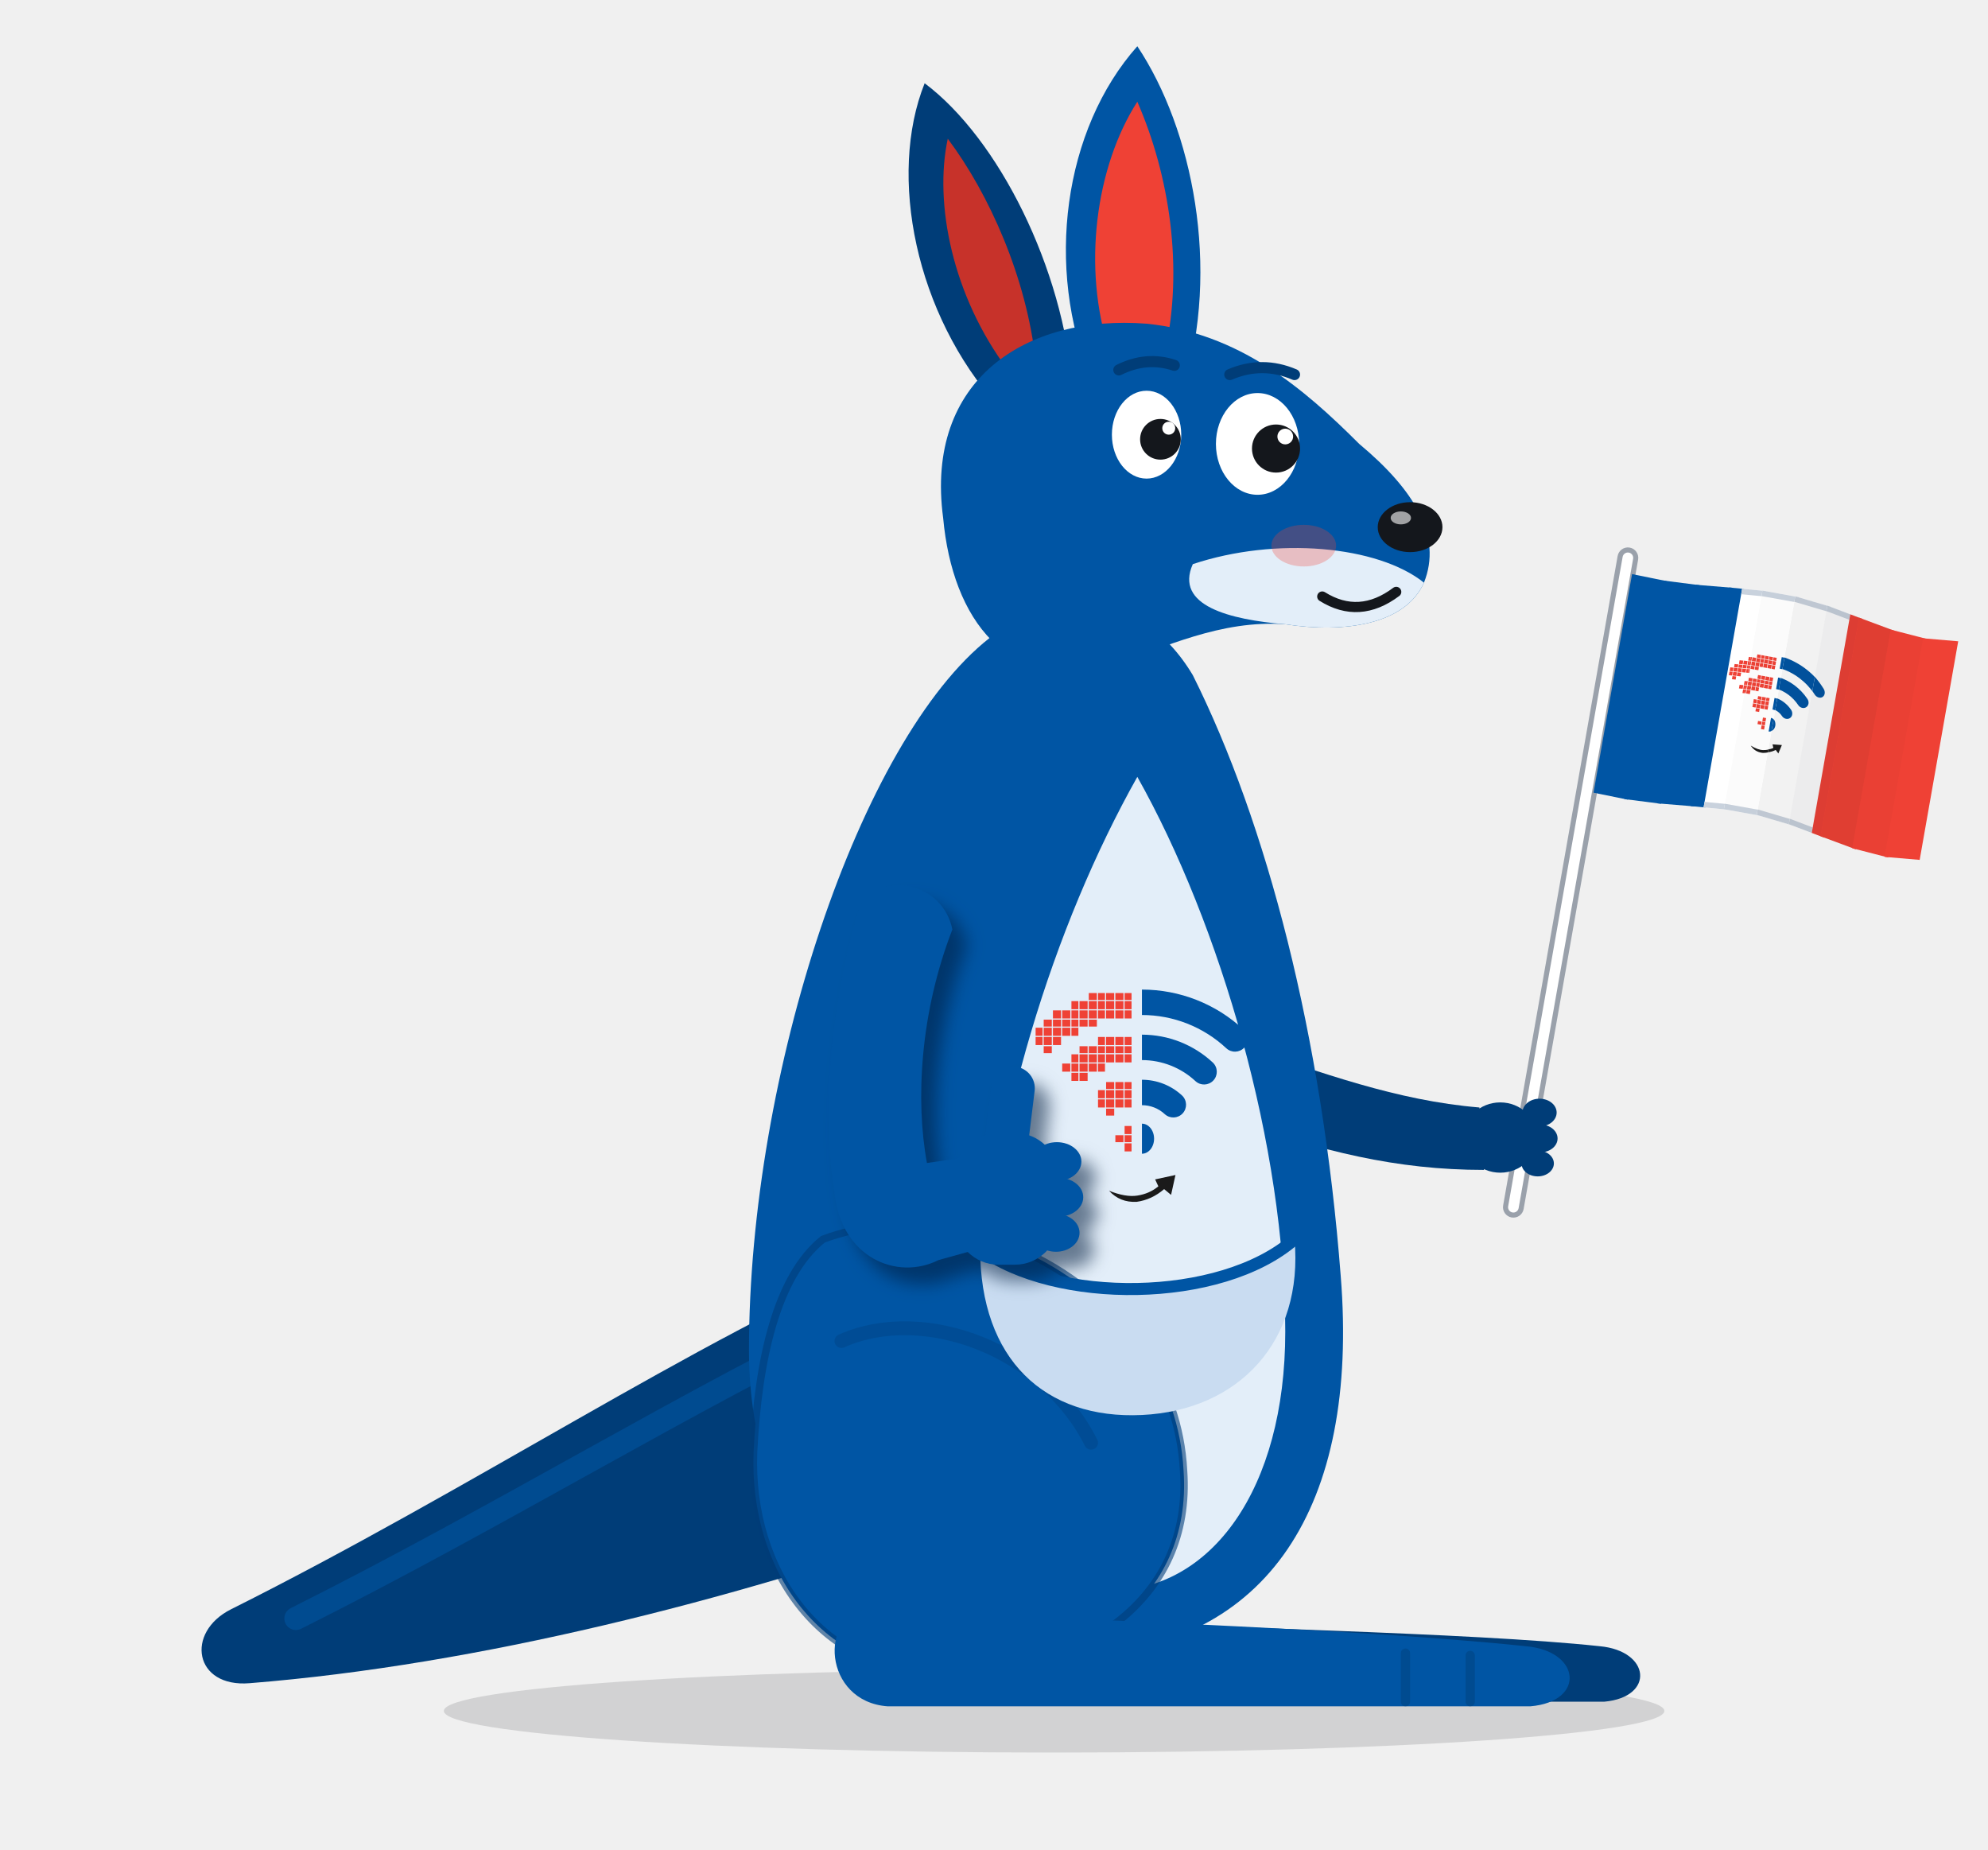
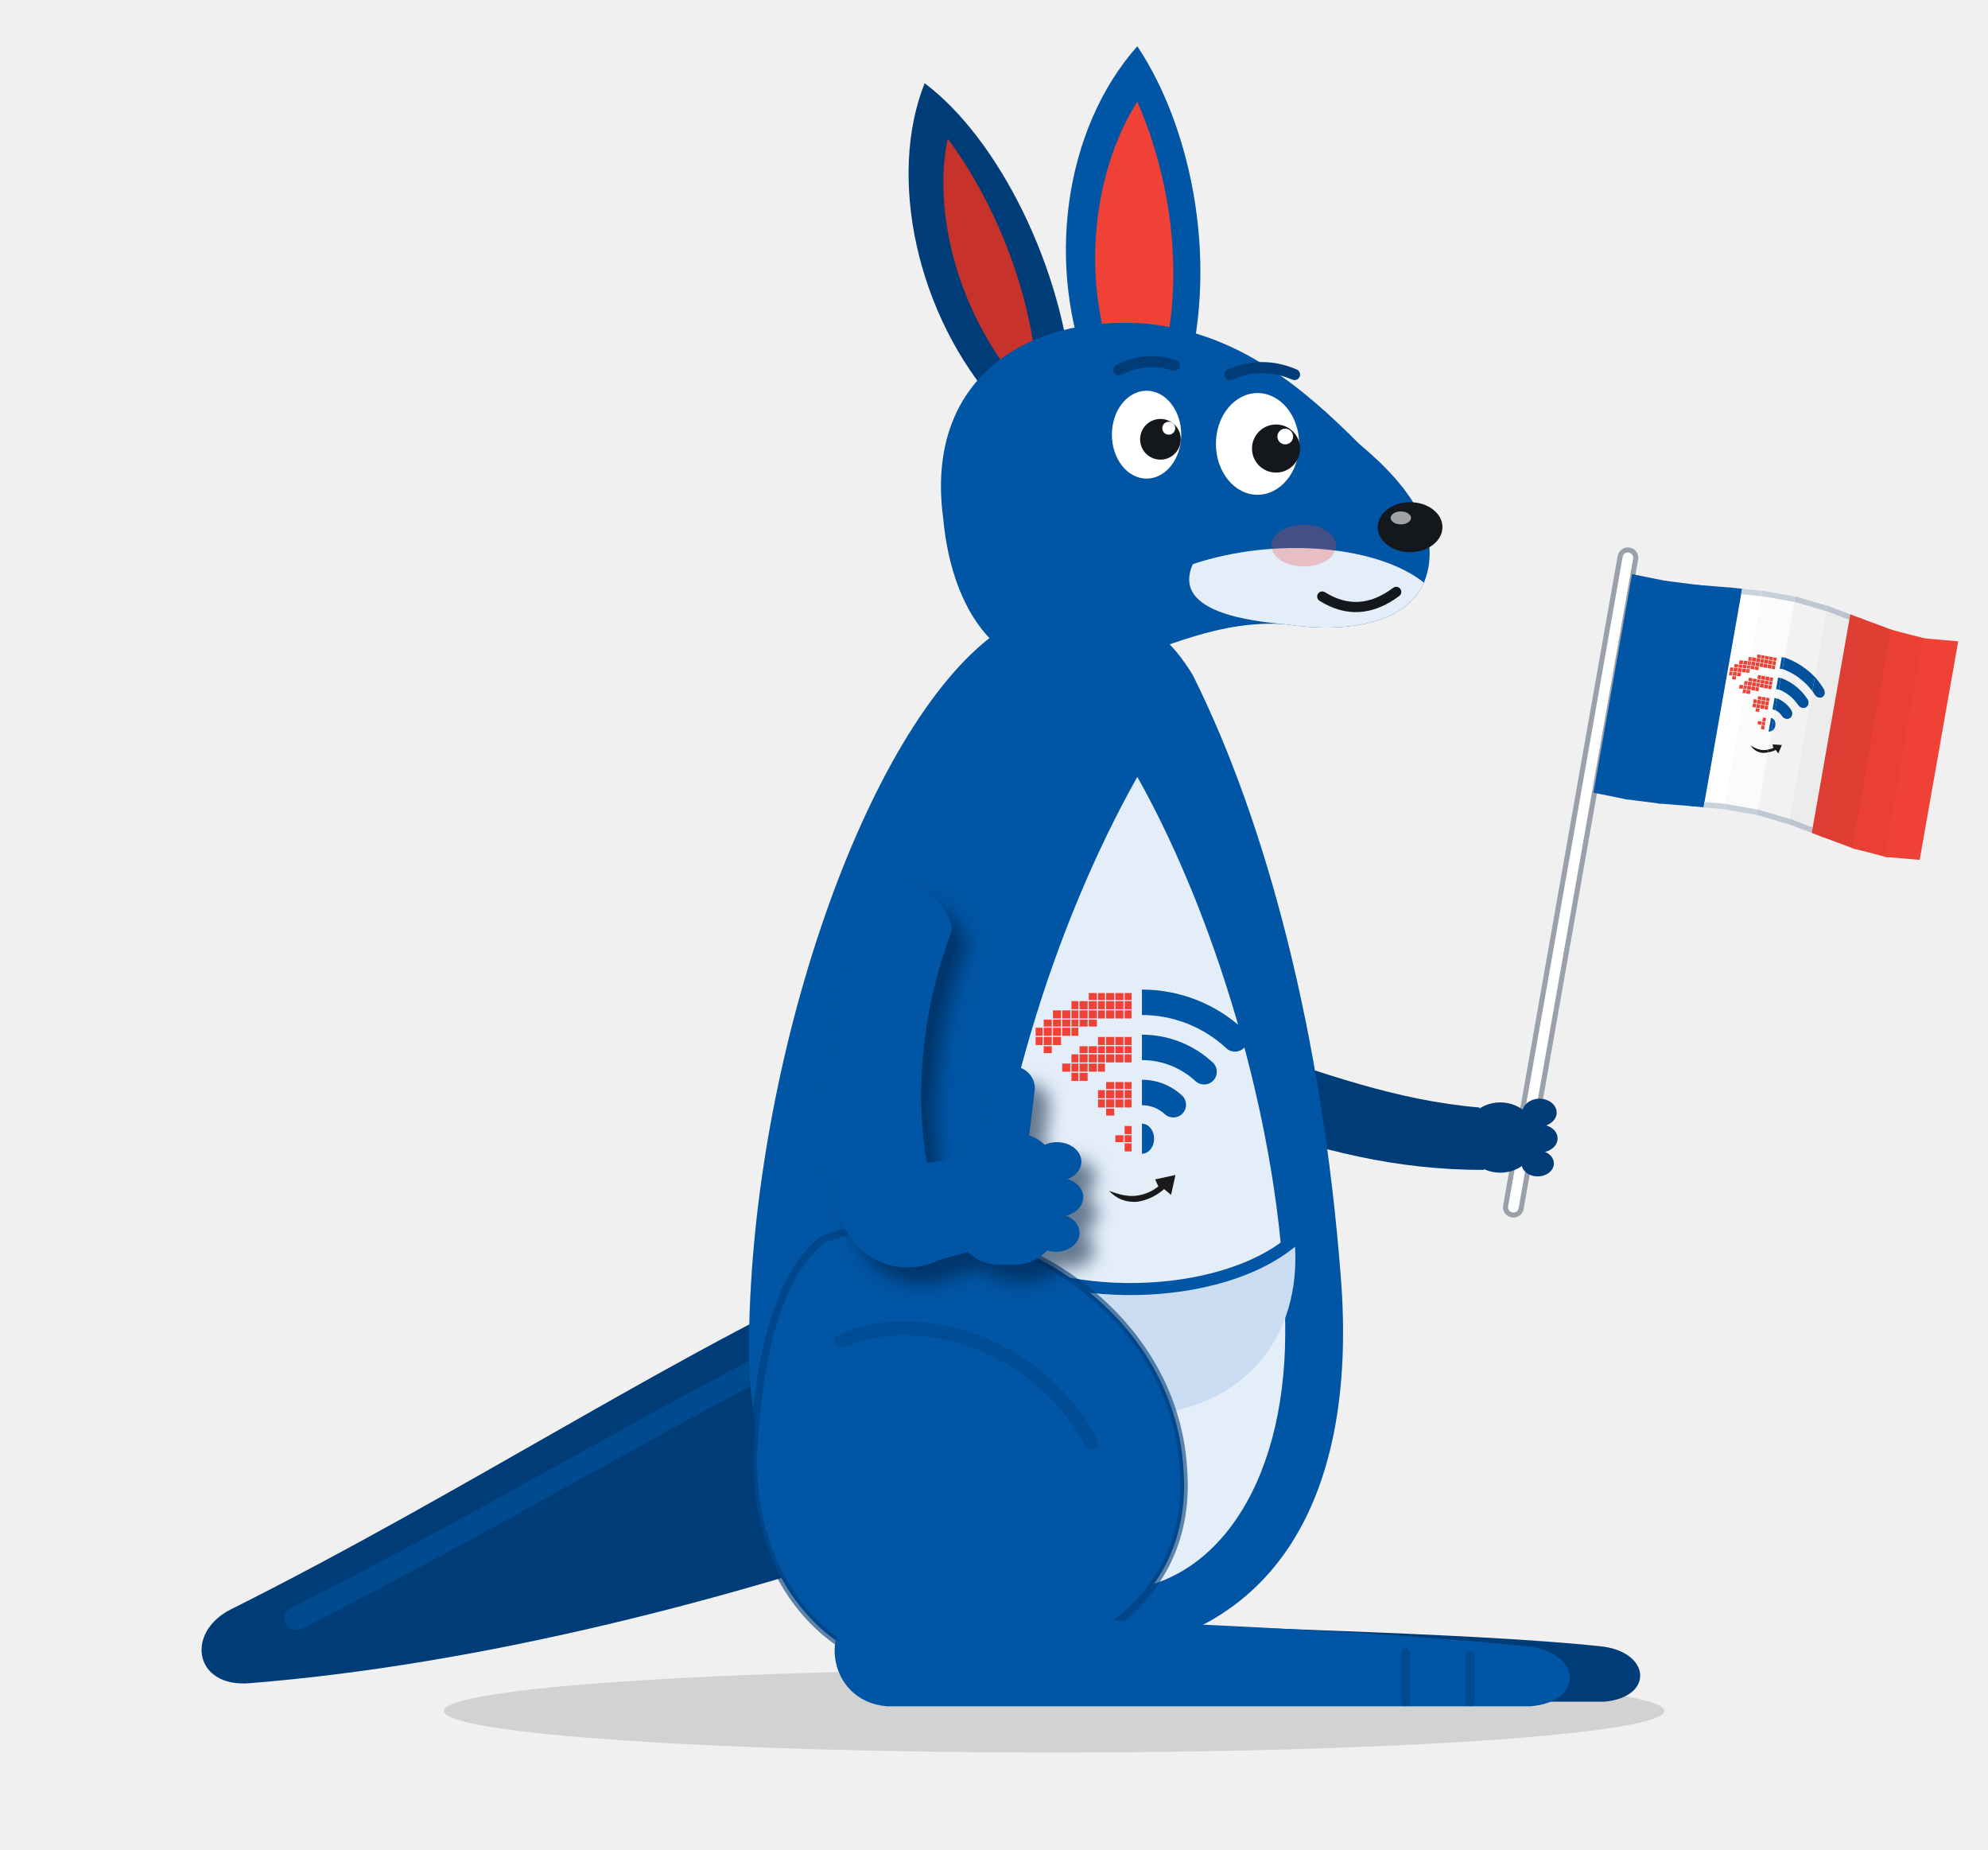
<svg xmlns="http://www.w3.org/2000/svg" id="switcheroo" viewBox="0 0 430 400" width="430" height="400" role="img" aria-labelledby="roo-title">
  <style>
    #switcheroo * { transform-box: view-box; }
    #switcheroo #roo { transform-origin: 250px 368px; }
    #switcheroo #shadow { transform-origin: 250px 370px; }
    #switcheroo #tail { transform-origin: 186px 300px; }
    #switcheroo #torso { transform-origin: 228px 350px; }
    #switcheroo #pouch { transform-origin: 228px 350px; }
    #switcheroo #belly-logo { transform-origin: 228px 350px; }
    #switcheroo #wifi { transform-origin: 247px 240px; }
    #switcheroo #flag, #switcheroo #arm-flag { transform-origin: 274px 232px; }
    #switcheroo #flag-wave { transform-origin: 330px 246px; }
    #switcheroo #arm-thumb { transform-origin: 196px 194px; }
    #switcheroo #paw-thumb { transform-origin: 210px 262px; }
    #switcheroo #head { transform-origin: 236px 150px; }
    #switcheroo #ear-front { transform-origin: 246px 80px; }
    #switcheroo #ear-back { transform-origin: 224px 84px; }
    #switcheroo #lid-front { transform-origin: 272px 84px; transform: scaleY(0); }
    #switcheroo #lid-back { transform-origin: 248px 83.5px; transform: scaleY(0); }
  </style>
  <defs>
    <filter id="roo-arm-shadow" x="-30%" y="-20%" width="160%" height="150%" color-interpolation-filters="sRGB">
      <feGaussianBlur in="SourceAlpha" stdDeviation="1.8" />
      <feOffset dx="3.2" dy="3.6" result="blur" />
      <feFlood flood-color="#001C3D" flood-opacity="0.55" />
      <feComposite in2="blur" operator="in" />
      <feMerge>
        <feMergeNode />
        <feMergeNode in="SourceGraphic" />
      </feMerge>
    </filter>
    <g id="flag-art">
      <rect x="331.5" y="122" width="24.4" height="48" fill="#0055A4" />
      <rect x="355.5" y="122" width="24.4" height="48" fill="#ffffff" />
      <path d="M355.5,122.6 h24 M355.5,169.4 h24" stroke="#C9D2DD" stroke-width="1.2" />
      <rect x="379.5" y="122" width="24" height="48" fill="#EF4135" />
      <g transform="translate(366.5 135.42) scale(0.115) translate(-132 -55)">
        <g fill="#EF4135">
          <rect x="86" y="58" width="7" height="6" />
          <rect x="94" y="58" width="6" height="6" />
          <rect x="101" y="58" width="7" height="6" />
          <rect x="109" y="58" width="7" height="6" />
          <rect x="117" y="58" width="6" height="6" />
          <rect x="71" y="65" width="6" height="7" />
          <rect x="78" y="65" width="7" height="7" />
          <rect x="86" y="65" width="7" height="7" />
          <rect x="94" y="65" width="6" height="7" />
          <rect x="101" y="65" width="7" height="7" />
          <rect x="109" y="65" width="7" height="7" />
          <rect x="117" y="65" width="6" height="7" />
          <rect x="55" y="73" width="7" height="7" />
          <rect x="63" y="73" width="7" height="7" />
          <rect x="71" y="73" width="6" height="7" />
          <rect x="78" y="73" width="7" height="7" />
          <rect x="86" y="73" width="7" height="7" />
          <rect x="94" y="73" width="6" height="7" />
          <rect x="101" y="73" width="7" height="7" />
          <rect x="109" y="73" width="7" height="7" />
          <rect x="117" y="73" width="6" height="7" />
          <rect x="47" y="81" width="7" height="6" />
          <rect x="55" y="81" width="7" height="6" />
          <rect x="63" y="81" width="7" height="6" />
          <rect x="71" y="81" width="6" height="6" />
          <rect x="78" y="81" width="7" height="6" />
          <rect x="86" y="81" width="7" height="6" />
          <rect x="40" y="88" width="6" height="7" />
          <rect x="47" y="88" width="7" height="7" />
          <rect x="55" y="88" width="7" height="7" />
          <rect x="63" y="88" width="7" height="7" />
          <rect x="71" y="88" width="6" height="7" />
          <rect x="40" y="96" width="6" height="7" />
          <rect x="47" y="96" width="7" height="7" />
          <rect x="55" y="96" width="7" height="7" />
          <rect x="94" y="96" width="6" height="7" />
          <rect x="101" y="96" width="7" height="7" />
          <rect x="109" y="96" width="7" height="7" />
          <rect x="117" y="96" width="6" height="7" />
          <rect x="47" y="104" width="7" height="6" />
          <rect x="78" y="104" width="7" height="6" />
          <rect x="86" y="104" width="7" height="6" />
          <rect x="94" y="104" width="6" height="6" />
          <rect x="101" y="104" width="7" height="6" />
          <rect x="109" y="104" width="7" height="6" />
          <rect x="117" y="104" width="6" height="6" />
          <rect x="71" y="111" width="6" height="7" />
          <rect x="78" y="111" width="7" height="7" />
          <rect x="86" y="111" width="7" height="7" />
          <rect x="94" y="111" width="6" height="7" />
          <rect x="101" y="111" width="7" height="7" />
          <rect x="109" y="111" width="7" height="7" />
          <rect x="117" y="111" width="6" height="7" />
          <rect x="63" y="119" width="7" height="7" />
          <rect x="71" y="119" width="6" height="7" />
          <rect x="78" y="119" width="7" height="7" />
          <rect x="86" y="119" width="7" height="7" />
          <rect x="94" y="119" width="6" height="7" />
          <rect x="71" y="127" width="6" height="7" />
          <rect x="78" y="127" width="7" height="7" />
          <rect x="101" y="135" width="7" height="6" />
          <rect x="109" y="135" width="7" height="6" />
          <rect x="117" y="135" width="6" height="6" />
          <rect x="94" y="142" width="6" height="7" />
          <rect x="101" y="142" width="7" height="7" />
          <rect x="109" y="142" width="7" height="7" />
          <rect x="117" y="142" width="6" height="7" />
          <rect x="94" y="150" width="6" height="7" />
          <rect x="101" y="150" width="7" height="7" />
          <rect x="109" y="150" width="7" height="7" />
          <rect x="117" y="150" width="6" height="7" />
          <rect x="101" y="158" width="7" height="6" />
          <rect x="117" y="173" width="6" height="7" />
          <rect x="109" y="181" width="7" height="6" />
          <rect x="117" y="181" width="6" height="6" />
          <rect x="117" y="188" width="6" height="7" />
        </g>
        <g fill="#0055A4">
          <path d="M132,133 A51,51 0 0 1 166.78,146.7 A11,11 0 0 1 151.78,162.79 A29,29 0 0 0 132,155 Z" />
          <path d="M132,94 A90,90 0 0 1 193.38,118.18 A11,11 0 0 1 178.38,134.27 A68,68 0 0 0 132,116 Z" />
          <path d="M132,55 A129,129 0 0 1 219.98,89.66 A11,11 0 0 1 204.97,105.75 A107,107 0 0 0 132,77 Z" />
          <path d="M132,171 A10.5,13 0 0 1 132,197 Z" />
        </g>
        <path d="M103.5,229 Q118,234.8 128,233.2 Q138.5,231.6 146.2,225.2 L143.4,219.2 L161,215.4 L157.2,232.6 L151.2,227.6 Q140.5,236.8 127.5,238.6 Q113,239.4 103.5,229 Z" fill="#1A1A1A" />
      </g>
    </g>
    <clipPath id="roo-fs0" clipPathUnits="userSpaceOnUse">
      <rect x="330.5" y="110" width="8.6" height="72" />
    </clipPath>
    <clipPath id="roo-fs1" clipPathUnits="userSpaceOnUse">
      <rect x="338.3" y="110" width="8" height="72" />
    </clipPath>
    <clipPath id="roo-fs2" clipPathUnits="userSpaceOnUse">
      <rect x="345.5" y="110" width="8" height="72" />
    </clipPath>
    <clipPath id="roo-fs3" clipPathUnits="userSpaceOnUse">
      <rect x="352.7" y="110" width="8" height="72" />
    </clipPath>
    <clipPath id="roo-fs4" clipPathUnits="userSpaceOnUse">
      <rect x="359.9" y="110" width="8" height="72" />
    </clipPath>
    <clipPath id="roo-fs5" clipPathUnits="userSpaceOnUse">
      <rect x="367.1" y="110" width="8" height="72" />
    </clipPath>
    <clipPath id="roo-fs6" clipPathUnits="userSpaceOnUse">
      <rect x="374.3" y="110" width="8" height="72" />
    </clipPath>
    <clipPath id="roo-fs7" clipPathUnits="userSpaceOnUse">
      <rect x="381.5" y="110" width="8" height="72" />
    </clipPath>
    <clipPath id="roo-fs8" clipPathUnits="userSpaceOnUse">
      <rect x="388.7" y="110" width="8" height="72" />
    </clipPath>
    <clipPath id="roo-fs9" clipPathUnits="userSpaceOnUse">
      <rect x="395.9" y="110" width="7.6" height="72" />
    </clipPath>
  </defs>
  <g id="shadow">
    <ellipse cx="228" cy="370" rx="132" ry="9" fill="#14171C" opacity="0.14" />
  </g>
  <g id="roo">
    <g id="tail">
      <path d="M192,272 C150,290 102,322 50,348 C40,353 42,365 54,364 C104,360 158,346 204,330 Z" fill="#003D78" />
      <path d="M188,284 C150,302 108,328 64,350" fill="none" stroke="#0055A4" stroke-width="5" stroke-linecap="round" opacity="0.55" />
    </g>
    <g id="foot-back">
      <path d="M222,350 C260,352 318,353 346,356 C357,357 358,367 347,368 L224,368 C212,367 212,351 222,350 Z" fill="#003D78" />
    </g>
    <g id="flag">
      <g id="flag-wave">
        <g transform="rotate(10 330 246)">
          <rect id="flag-stick" x="328.3" y="117" width="3.4" height="146" rx="1.7" fill="#ffffff" stroke="#9AA1AB" stroke-width="1.1" />
          <g id="flag-cloth">
            <g class="roo-fs roo-fs0" clip-path="url(#roo-fs0)" transform="translate(0 0.1) translate(335.1 0) skewY(1.51) translate(-335.1 0)">
              <use href="#flag-art" />
              <rect class="roo-fsh roo-fsh0" x="331.1" y="122" width="8" height="48" fill="#14171C" fill-opacity="0.01" opacity="0" />
            </g>
            <g class="roo-fs roo-fs1" clip-path="url(#roo-fs1)" transform="translate(0 0.02) translate(342.3 0) skewY(-2.72) translate(-342.3 0)">
              <use href="#flag-art" />
              <rect class="roo-fsh roo-fsh1" x="338.3" y="122" width="8" height="48" fill="#14171C" fill-opacity="0.02" opacity="0" />
            </g>
            <g class="roo-fs roo-fs2" clip-path="url(#roo-fs2)" transform="translate(0 -0.49) translate(349.5 0) skewY(-5.31) translate(-349.5 0)">
              <use href="#flag-art" />
              <rect class="roo-fsh roo-fsh2" x="345.5" y="122" width="8" height="48" fill="#14171C" fill-opacity="0.04" opacity="0" />
            </g>
            <g class="roo-fs roo-fs3" clip-path="url(#roo-fs3)" transform="translate(0 -1.1) translate(356.7 0) skewY(-4.41) translate(-356.7 0)">
              <use href="#flag-art" />
              <rect class="roo-fsh roo-fsh3" x="352.7" y="122" width="8" height="48" fill="#14171C" fill-opacity="0.05" opacity="0" />
            </g>
            <g class="roo-fs roo-fs4" clip-path="url(#roo-fs4)" transform="translate(0 -1.36) translate(363.9 0) skewY(0.2) translate(-363.9 0)">
              <use href="#flag-art" />
              <rect class="roo-fsh roo-fsh4" x="359.9" y="122" width="8" height="48" fill="#14171C" fill-opacity="0.06" opacity="0.29" />
            </g>
            <g class="roo-fs roo-fs5" clip-path="url(#roo-fs5)" transform="translate(0 -0.94) translate(371.1 0) skewY(6.43) translate(-371.1 0)">
              <use href="#flag-art" />
              <rect class="roo-fsh roo-fsh5" x="367.1" y="122" width="8" height="48" fill="#14171C" fill-opacity="0.07" opacity="0.82" />
            </g>
            <g class="roo-fs roo-fs6" clip-path="url(#roo-fs6)" transform="translate(0 0.15) translate(378.3 0) skewY(10.77) translate(-378.3 0)">
              <use href="#flag-art" />
              <rect class="roo-fsh roo-fsh6" x="374.3" y="122" width="8" height="48" fill="#14171C" fill-opacity="0.08" opacity="1" />
            </g>
            <g class="roo-fs roo-fs7" clip-path="url(#roo-fs7)" transform="translate(0 1.49) translate(385.5 0) skewY(10.4) translate(-385.5 0)">
              <use href="#flag-art" />
              <rect class="roo-fsh roo-fsh7" x="381.5" y="122" width="8" height="48" fill="#14171C" fill-opacity="0.09" opacity="0.75" />
            </g>
            <g class="roo-fs roo-fs8" clip-path="url(#roo-fs8)" transform="translate(0 2.43) translate(392.7 0) skewY(4.47) translate(-392.7 0)">
              <use href="#flag-art" />
              <rect class="roo-fsh roo-fsh8" x="388.7" y="122" width="8" height="48" fill="#14171C" fill-opacity="0.1" opacity="0.19" />
            </g>
            <g class="roo-fs roo-fs9" clip-path="url(#roo-fs9)" transform="translate(0 2.39) translate(399.9 0) skewY(-5.12) translate(-399.9 0)">
              <use href="#flag-art" />
              <rect class="roo-fsh roo-fsh9" x="395.9" y="122" width="8" height="48" fill="#14171C" fill-opacity="0.11" opacity="0" />
            </g>
          </g>
        </g>
      </g>
    </g>
    <g id="arm-flag">
      <path d="M268,226 C286,232 302,238 320,239.5 L321,253 C302,253 286,249 266,242 Z" fill="#003D78" />
      <ellipse cx="324.5" cy="246" rx="8" ry="7.6" fill="#003D78" />
      <ellipse cx="333" cy="240.6" rx="3.7" ry="3" fill="#003D78" />
      <ellipse cx="333.2" cy="246.2" rx="3.7" ry="3" fill="#003D78" />
      <ellipse cx="332.6" cy="251.6" rx="3.5" ry="2.8" fill="#003D78" />
    </g>
    <g id="torso">
      <path id="body" d="M214,138 C186,160 162,232 162,292 C162,338 194,360 234,358 C274,356 294,326 290,276 C286,224 274,178 258,146 C246,126 226,128 214,138 Z" fill="#0055A4" />
      <path id="belly" d="M246,168 C264,200 278,248 278,288 C278,322 262,344 240,344 C220,344 210,318 212,286 C214,244 228,200 246,168 Z" fill="#E3EEF9" />
    </g>
+     <g id="pouch">
+       <path id="pouch-front" d="M212,270 C228,282 264,282 280,268 C282,290 268,305 247,306 C226,307 212,294 212,270 Z" fill="#C9DCF1" />
+       <path d="M212,270 C228,282 264,282 280,268" fill="none" stroke="#0055A4" stroke-width="2.6" stroke-linecap="round" />
+     </g>
    <g id="leg-front">
      <path id="thigh" d="M178,268 C210,256 254,280 256,318 C258,346 234,362 204,362 C178,362 162,340 163,314 C164,294 168,276 178,268 Z" fill="#0055A4" stroke="#003D78" stroke-width="1.6" stroke-opacity="0.6" />
      <path d="M182,290 C200,282 226,292 236,312" fill="none" stroke="#003D78" stroke-width="3" stroke-linecap="round" opacity="0.35" />
      <path id="foot-front" d="M188,348 C224,350 292,352 330,356 C342,357 343,368 331,369 L192,369 C178,368 177,349 188,348 Z" fill="#0055A4" />
      <path d="M318,358 L318,368 M304,357.5 L304,368" stroke="#003D78" stroke-width="2" stroke-linecap="round" opacity="0.45" />
-     </g>
-     <g id="pouch">
-       <path id="pouch-front" d="M212,270 C228,282 264,282 280,268 C282,290 268,305 247,306 C226,307 212,294 212,270 Z" fill="#C9DCF1" />
-       <path d="M212,270 C228,282 264,282 280,268" fill="none" stroke="#0055A4" stroke-width="2.6" stroke-linecap="round" />
    </g>
    <g id="belly-logo">
      <g id="wifi">
        <g transform="translate(247 214) scale(0.25) translate(-132 -55)">
          <g id="wifi-pixel" fill="#EF4135">
            <rect x="86" y="58" width="7" height="6" />
            <rect x="94" y="58" width="6" height="6" />
            <rect x="101" y="58" width="7" height="6" />
            <rect x="109" y="58" width="7" height="6" />
            <rect x="117" y="58" width="6" height="6" />
            <rect x="71" y="65" width="6" height="7" />
            <rect x="78" y="65" width="7" height="7" />
            <rect x="86" y="65" width="7" height="7" />
            <rect x="94" y="65" width="6" height="7" />
            <rect x="101" y="65" width="7" height="7" />
            <rect x="109" y="65" width="7" height="7" />
            <rect x="117" y="65" width="6" height="7" />
            <rect x="55" y="73" width="7" height="7" />
            <rect x="63" y="73" width="7" height="7" />
            <rect x="71" y="73" width="6" height="7" />
            <rect x="78" y="73" width="7" height="7" />
            <rect x="86" y="73" width="7" height="7" />
            <rect x="94" y="73" width="6" height="7" />
            <rect x="101" y="73" width="7" height="7" />
            <rect x="109" y="73" width="7" height="7" />
            <rect x="117" y="73" width="6" height="7" />
            <rect x="47" y="81" width="7" height="6" />
            <rect x="55" y="81" width="7" height="6" />
            <rect x="63" y="81" width="7" height="6" />
            <rect x="71" y="81" width="6" height="6" />
            <rect x="78" y="81" width="7" height="6" />
            <rect x="86" y="81" width="7" height="6" />
            <rect x="40" y="88" width="6" height="7" />
            <rect x="47" y="88" width="7" height="7" />
            <rect x="55" y="88" width="7" height="7" />
            <rect x="63" y="88" width="7" height="7" />
            <rect x="71" y="88" width="6" height="7" />
            <rect x="40" y="96" width="6" height="7" />
            <rect x="47" y="96" width="7" height="7" />
            <rect x="55" y="96" width="7" height="7" />
            <rect x="94" y="96" width="6" height="7" />
            <rect x="101" y="96" width="7" height="7" />
            <rect x="109" y="96" width="7" height="7" />
            <rect x="117" y="96" width="6" height="7" />
            <rect x="47" y="104" width="7" height="6" />
            <rect x="78" y="104" width="7" height="6" />
            <rect x="86" y="104" width="7" height="6" />
            <rect x="94" y="104" width="6" height="6" />
            <rect x="101" y="104" width="7" height="6" />
            <rect x="109" y="104" width="7" height="6" />
            <rect x="117" y="104" width="6" height="6" />
            <rect x="71" y="111" width="6" height="7" />
            <rect x="78" y="111" width="7" height="7" />
            <rect x="86" y="111" width="7" height="7" />
            <rect x="94" y="111" width="6" height="7" />
            <rect x="101" y="111" width="7" height="7" />
            <rect x="109" y="111" width="7" height="7" />
            <rect x="117" y="111" width="6" height="7" />
            <rect x="63" y="119" width="7" height="7" />
            <rect x="71" y="119" width="6" height="7" />
            <rect x="78" y="119" width="7" height="7" />
            <rect x="86" y="119" width="7" height="7" />
            <rect x="94" y="119" width="6" height="7" />
            <rect x="71" y="127" width="6" height="7" />
            <rect x="78" y="127" width="7" height="7" />
            <rect x="101" y="135" width="7" height="6" />
            <rect x="109" y="135" width="7" height="6" />
            <rect x="117" y="135" width="6" height="6" />
            <rect x="94" y="142" width="6" height="7" />
            <rect x="101" y="142" width="7" height="7" />
            <rect x="109" y="142" width="7" height="7" />
            <rect x="117" y="142" width="6" height="7" />
            <rect x="94" y="150" width="6" height="7" />
            <rect x="101" y="150" width="7" height="7" />
            <rect x="109" y="150" width="7" height="7" />
            <rect x="117" y="150" width="6" height="7" />
            <rect x="101" y="158" width="7" height="6" />
            <rect x="117" y="173" width="6" height="7" />
            <rect x="109" y="181" width="7" height="6" />
            <rect x="117" y="181" width="6" height="6" />
            <rect x="117" y="188" width="6" height="7" />
          </g>
          <g id="wifi-smooth" fill="#0055A4">
            <path id="wifi-arc-1" d="M132,133 A51,51 0 0 1 166.78,146.7 A11,11 0 0 1 151.78,162.79 A29,29 0 0 0 132,155 Z" />
            <path id="wifi-arc-2" d="M132,94 A90,90 0 0 1 193.38,118.18 A11,11 0 0 1 178.38,134.27 A68,68 0 0 0 132,116 Z" />
            <path id="wifi-arc-3" d="M132,55 A129,129 0 0 1 219.98,89.66 A11,11 0 0 1 204.97,105.75 A107,107 0 0 0 132,77 Z" />
            <path id="wifi-dot" d="M132,171 A10.5,13 0 0 1 132,197 Z" />
          </g>
        </g>
      </g>
      <g transform="translate(247 214) scale(0.25) translate(-132 -55)">
        <path id="logo-arrow" d="M103.5,229 Q118,234.8 128,233.2 Q138.5,231.6 146.2,225.2 L143.4,219.2 L161,215.4 L157.2,232.6 L151.2,227.6 Q140.5,236.8 127.5,238.6 Q113,239.4 103.5,229 Z" fill="#1A1A1A" />
      </g>
    </g>
    <g id="arm-thumb" filter="url(#roo-arm-shadow)">
      <path id="upper-arm-thumb" d="M186,196 C180,215 177.5,240 180.5,258 C182,272 194,277 203,272.5 L212,270 L211,250 L200.5,251.5 C198,238 199,219 206,201 C204,191 191,188 186,196 Z" fill="#0055A4" />
      <g id="paw-thumb" fill="#0055A4">
        <rect id="thumb" x="212.5" y="230.5" width="9.4" height="22" rx="4.7" transform="rotate(7 217 251)" />
        <rect x="206.5" y="245" width="22.5" height="28.5" rx="9.5" />
        <ellipse cx="228.6" cy="251.2" rx="5.3" ry="4.2" />
        <ellipse cx="229" cy="258.9" rx="5.3" ry="4.2" />
        <ellipse cx="228.4" cy="266.6" rx="5.1" ry="4.1" />
      </g>
    </g>
    <g id="head">
      <g id="ear-back">
        <path d="M216,88 C198,68 192,38 200,18 C216,30 230,58 232,84 Z" fill="#003D78" />
        <path d="M218,80 C206,64 202,44 205,30 C214,42 222,60 224,78 Z" fill="#C7322A" />
      </g>
      <g id="ear-front">
        <path d="M236,82 C226,58 230,28 246,10 C258,28 264,58 256,84 Z" fill="#0055A4" />
        <path d="M240,76 C234,58 237,36 246,22 C253,38 256,58 252,76 Z" fill="#EF4135" />
      </g>
      <path id="skull" d="M204,112 C200,82 222,68 248,70 C268,72 282,84 294,96 C306,106 312,116 308,126 C304,135 291,137 278,135 C264,134 252,140 240,144 C218,150 206,134 204,112 Z" fill="#0055A4" />
      <path id="muzzle" d="M258,122 C276,116 298,118 308,126 C304,135 291,137 278,135 C266,134 254,131 258,122 Z" fill="#E3EEF9" />
      <ellipse id="cheek" cx="282" cy="118" rx="7" ry="4.5" fill="#EF4135" opacity="0.28" />
      <ellipse id="nose" cx="305" cy="114" rx="7" ry="5.4" fill="#14171C" />
      <ellipse cx="303" cy="112" rx="2.2" ry="1.4" fill="#ffffff" opacity="0.6" />
      <path id="mouth" d="M286,129 Q294,134 302,128" fill="none" stroke="#14171C" stroke-width="2.2" stroke-linecap="round" />
      <g id="eye-back">
        <ellipse cx="248" cy="94" rx="7.5" ry="9.5" fill="#ffffff" />
      </g>
      <g id="eye-front">
        <ellipse cx="272" cy="96" rx="9" ry="11" fill="#ffffff" />
      </g>
      <g id="pupils">
        <circle cx="251" cy="95" r="4.4" fill="#14171C" />
        <circle cx="276" cy="97" r="5.2" fill="#14171C" />
        <circle cx="252.8" cy="92.6" r="1.4" fill="#ffffff" />
        <circle cx="278" cy="94.4" r="1.7" fill="#ffffff" />
      </g>
      <ellipse id="lid-back" cx="248" cy="94" rx="8.5" ry="10.5" fill="#0055A4" />
      <ellipse id="lid-front" cx="272" cy="96" rx="10" ry="12" fill="#0055A4" />
      <path id="brows" d="M242,80 Q248,77 254,79 M266,81 Q273,78 280,81" fill="none" stroke="#003D78" stroke-width="2.4" stroke-linecap="round" />
    </g>
  </g>
</svg>
